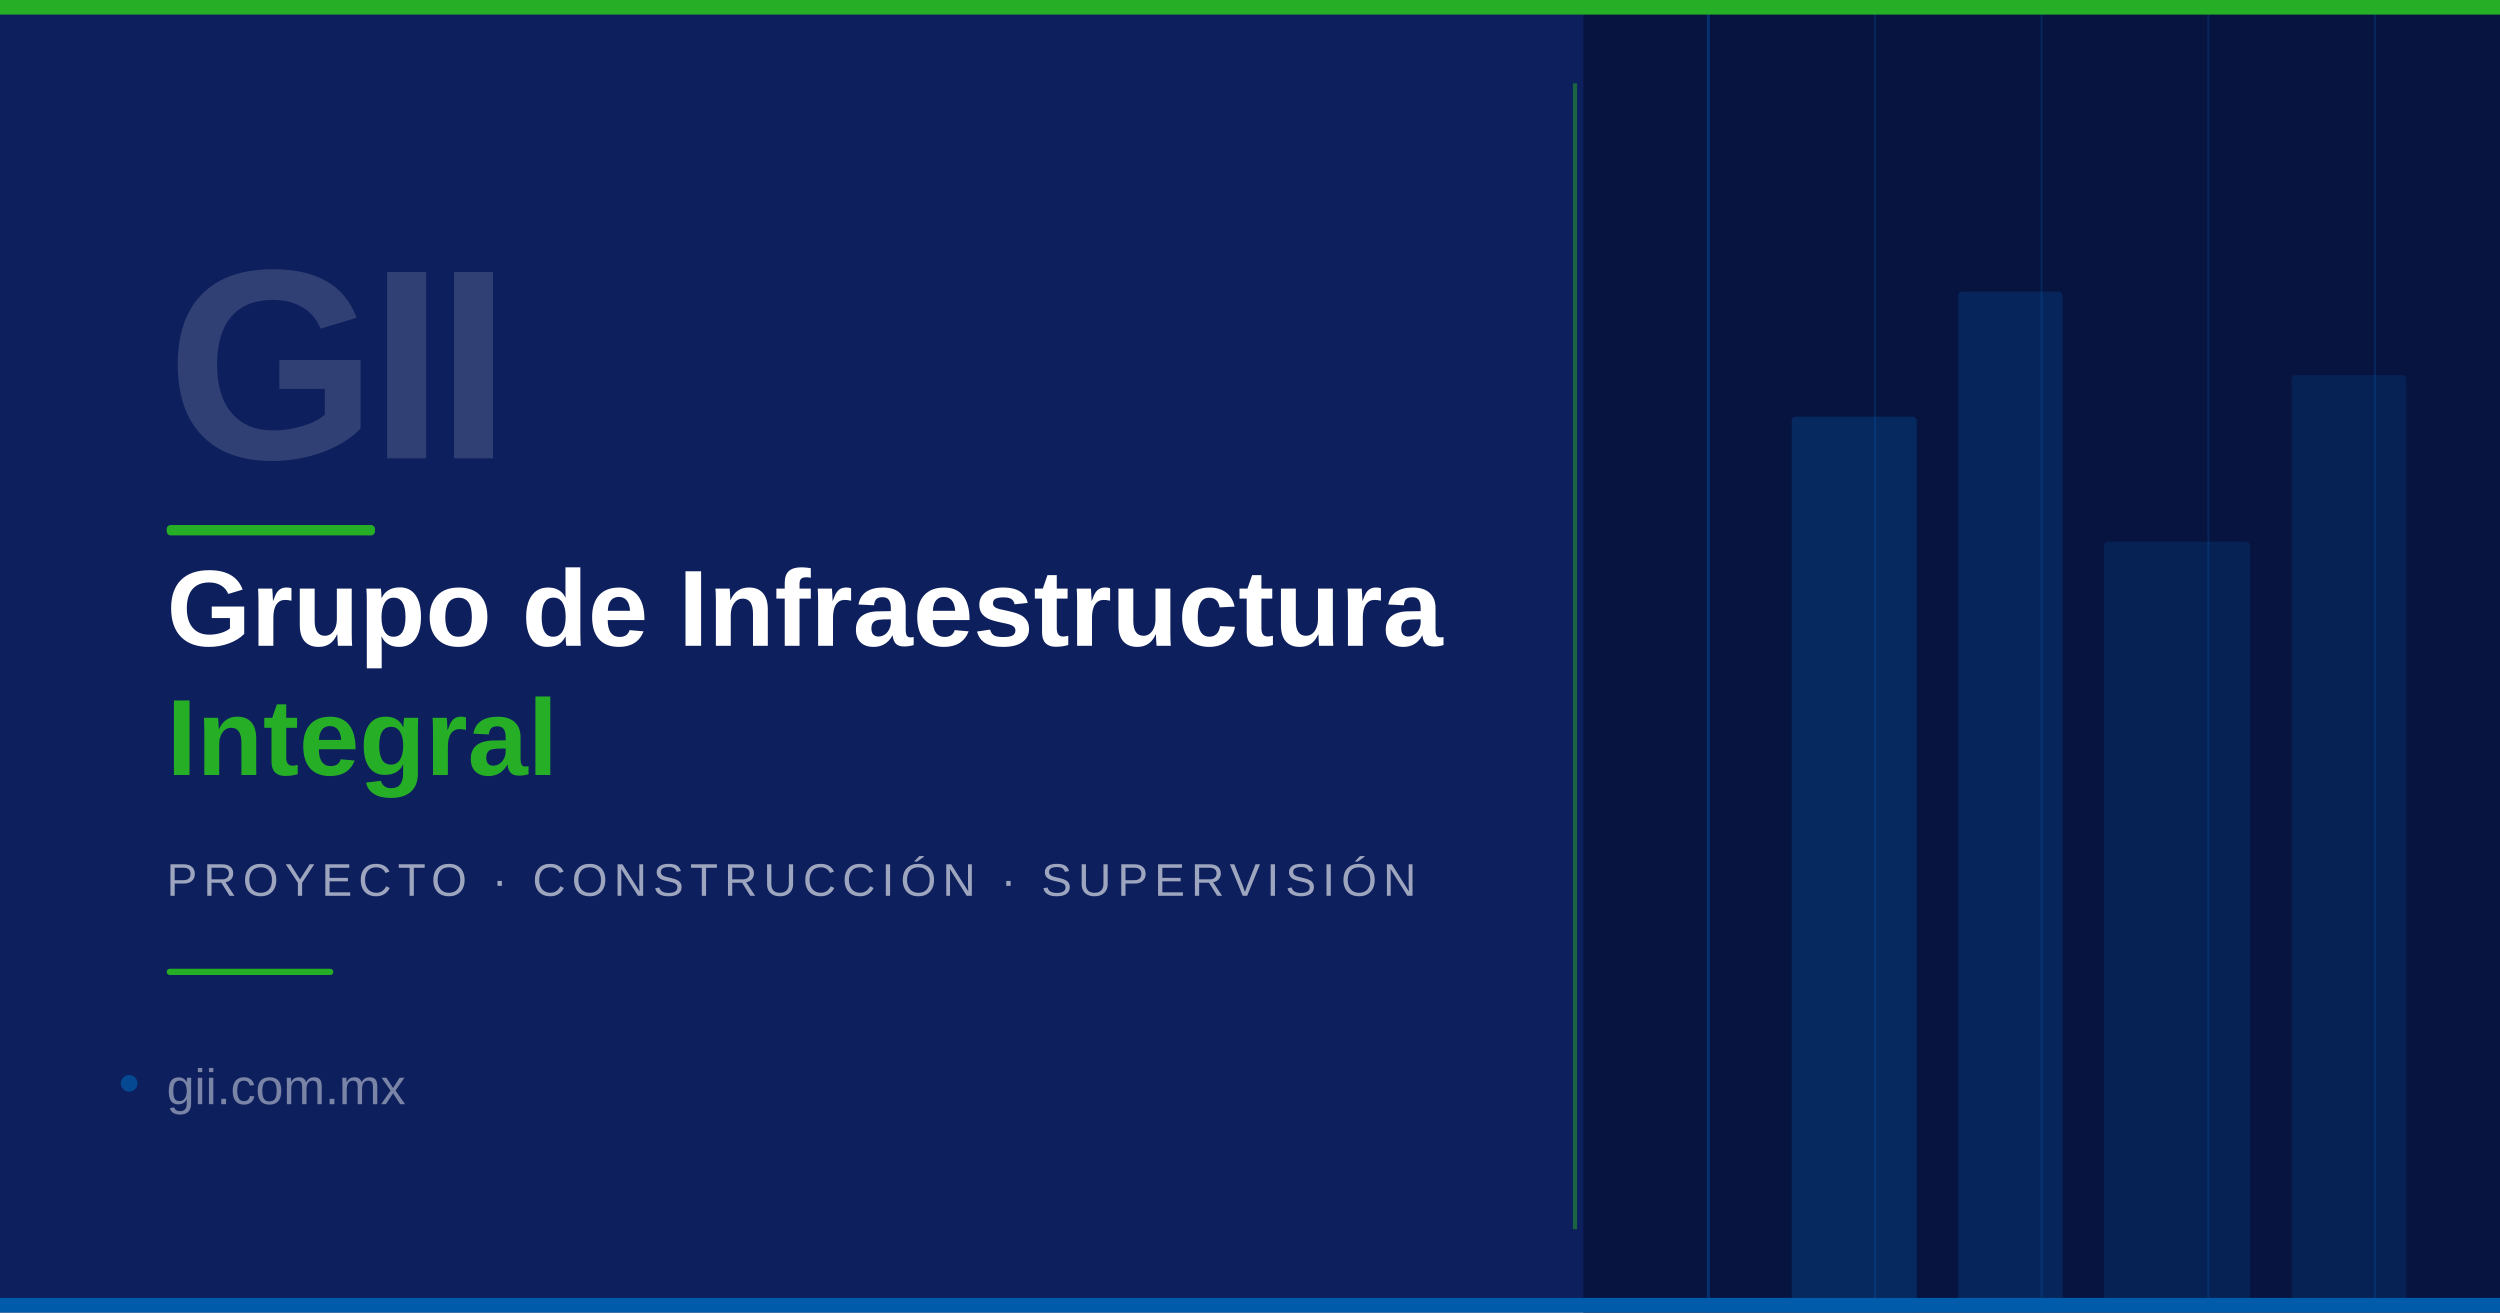
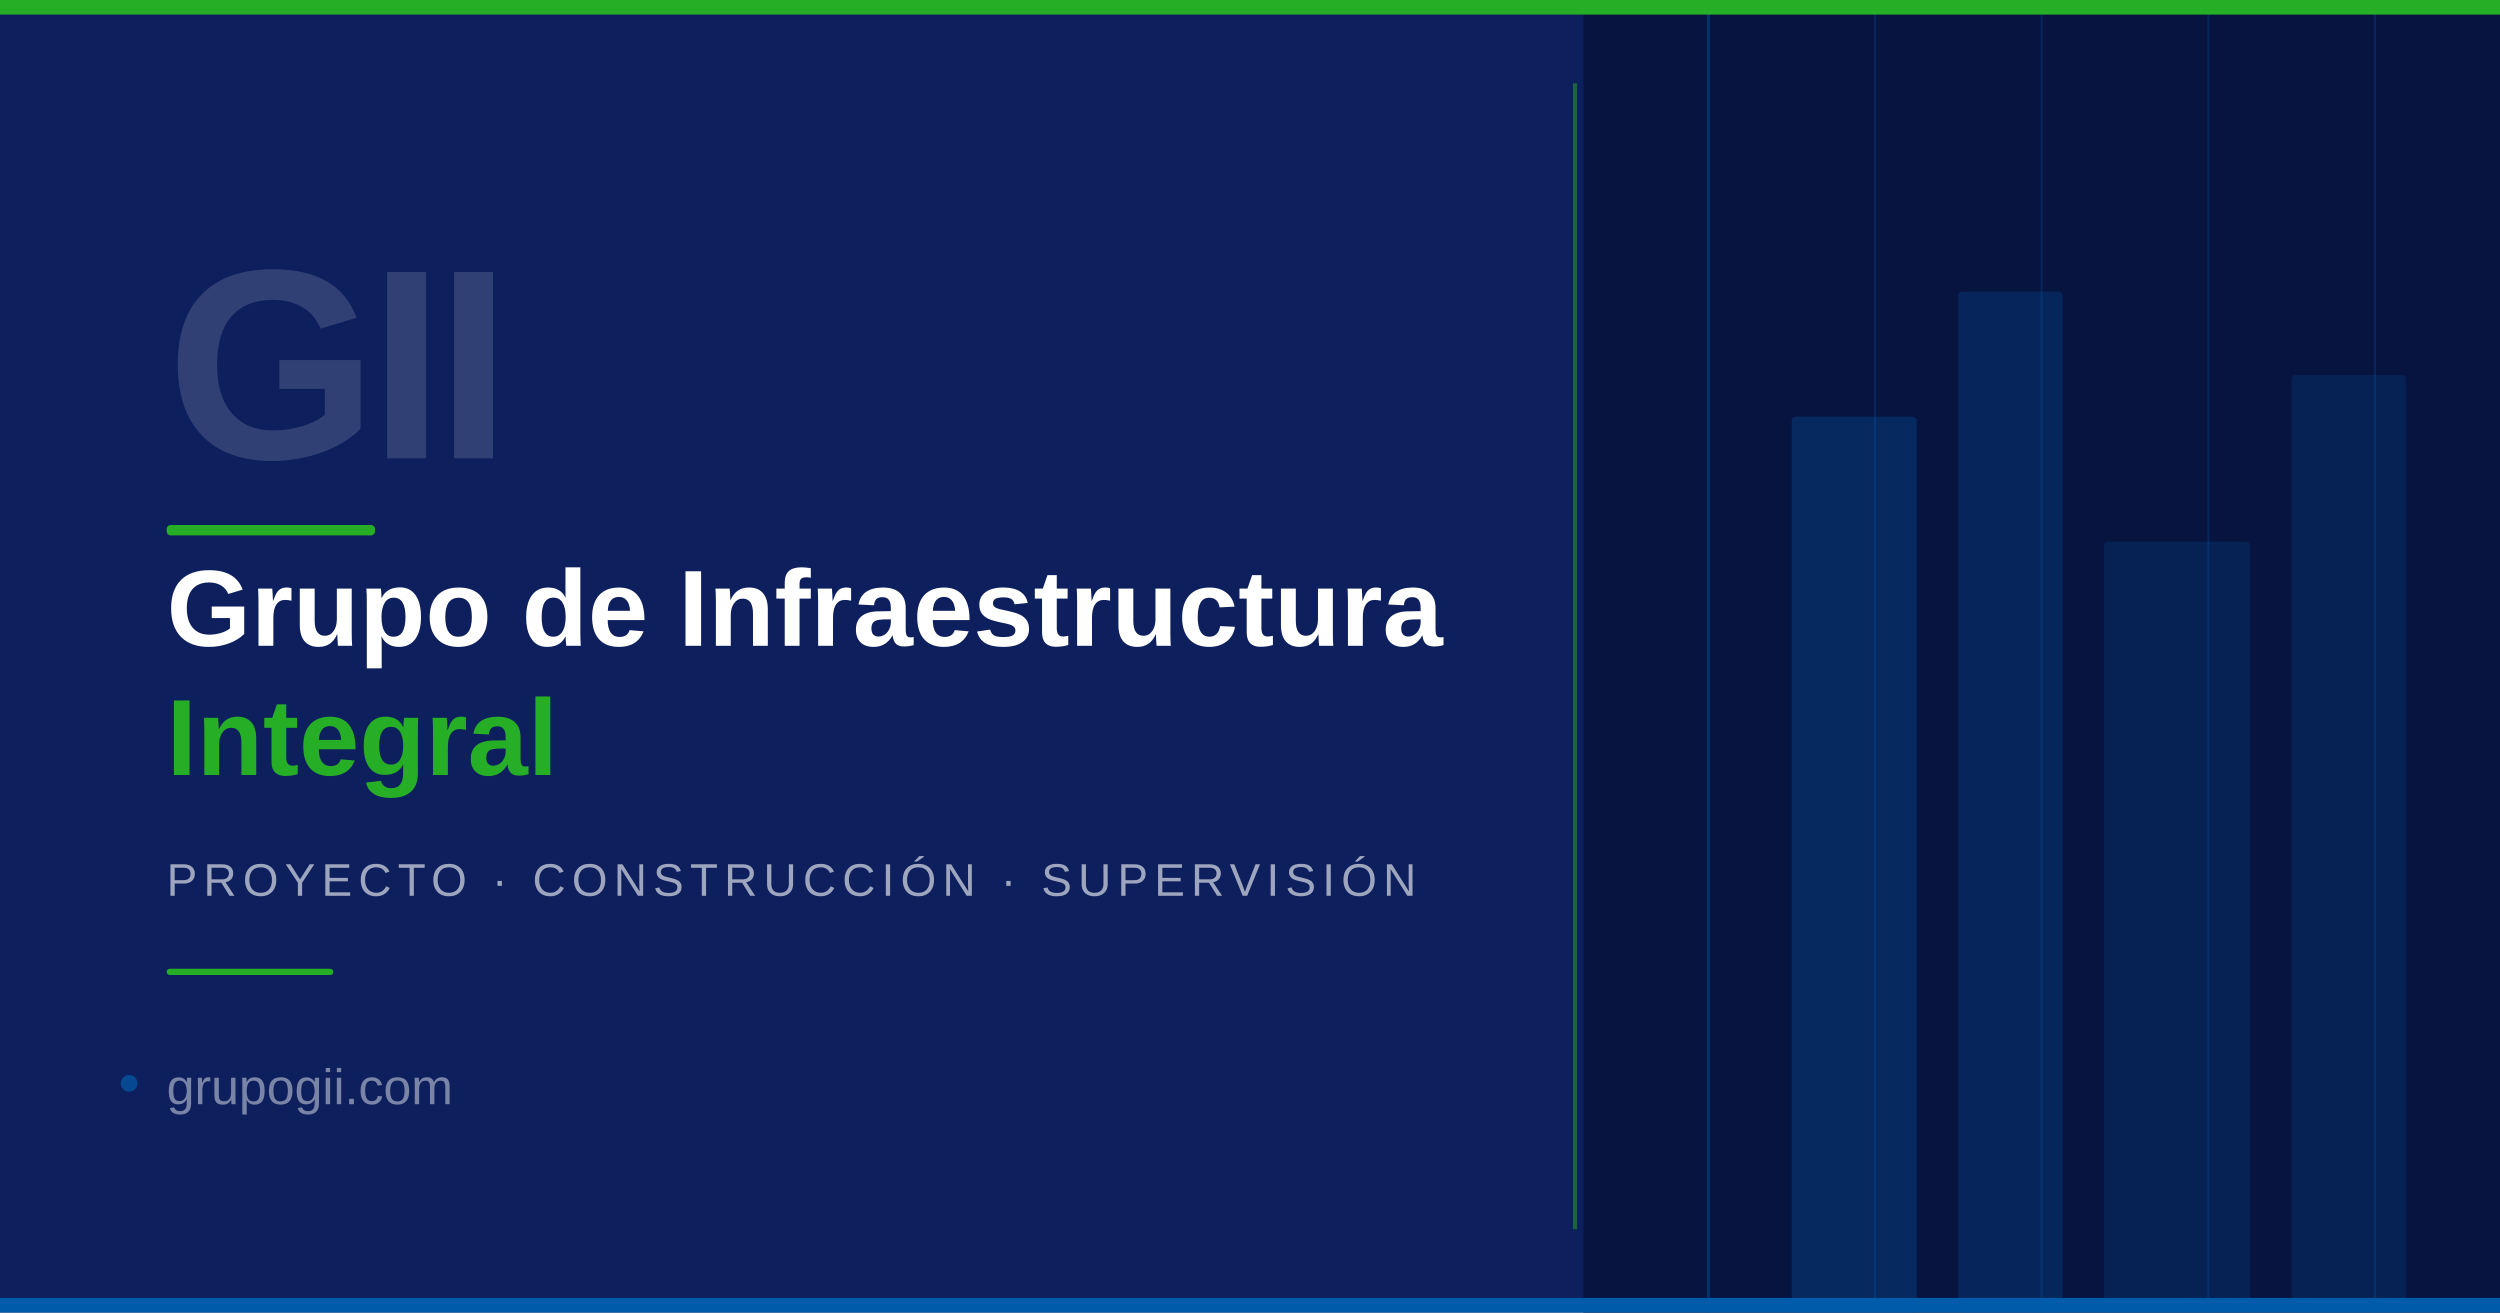
<svg xmlns="http://www.w3.org/2000/svg" width="1200" height="630" viewBox="0 0 1200 630">
  <rect width="1200" height="630" fill="#0D1F5C" />
  <rect x="760" y="0" width="440" height="630" fill="#081440" />
  <line x1="820" y1="0" x2="820" y2="630" stroke="#005BAA" stroke-width="1.5" opacity="0.4" />
  <line x1="900" y1="0" x2="900" y2="630" stroke="#005BAA" stroke-width="1" opacity="0.25" />
  <line x1="980" y1="0" x2="980" y2="630" stroke="#005BAA" stroke-width="1" opacity="0.25" />
  <line x1="1060" y1="0" x2="1060" y2="630" stroke="#005BAA" stroke-width="1" opacity="0.25" />
  <line x1="1140" y1="0" x2="1140" y2="630" stroke="#005BAA" stroke-width="1" opacity="0.25" />
  <rect x="860" y="200" width="60" height="430" fill="#005BAA" opacity="0.3" rx="2" />
  <rect x="940" y="140" width="50" height="490" fill="#005BAA" opacity="0.25" rx="2" />
  <rect x="1010" y="260" width="70" height="370" fill="#005BAA" opacity="0.2" rx="2" />
  <rect x="1100" y="180" width="55" height="450" fill="#005BAA" opacity="0.2" rx="2" />
  <rect width="1200" height="7" fill="#27AE27" />
  <rect y="623" width="1200" height="7" fill="#005BAA" />
  <rect x="755" y="40" width="2" height="550" fill="#27AE27" opacity="0.5" />
  <text x="80" y="220" font-family="system-ui, Arial, sans-serif" font-size="130" font-weight="900" fill="white" letter-spacing="-4" opacity="0.15">GII</text>
  <rect x="80" y="252" width="100" height="5" fill="#27AE27" rx="2" />
  <text x="80" y="310" font-family="system-ui, Arial, sans-serif" font-size="52" font-weight="800" fill="white">Grupo de Infraestructura</text>
  <text x="80" y="372" font-family="system-ui, Arial, sans-serif" font-size="52" font-weight="800" fill="#27AE27">Integral</text>
  <text x="80" y="430" font-family="system-ui, Arial, sans-serif" font-size="22" font-weight="400" fill="rgba(255,255,255,0.6)" letter-spacing="3">PROYECTO · CONSTRUCCIÓN · SUPERVISIÓN</text>
  <rect x="80" y="465" width="80" height="3" fill="#27AE27" rx="1.5" />
-   <text x="80" y="530" font-family="system-ui, Arial, sans-serif" font-size="24" font-weight="500" fill="rgba(255,255,255,0.45)">gii.com.mx</text>
+   <text x="80" y="530" font-family="system-ui, Arial, sans-serif" font-size="24" font-weight="500" fill="rgba(255,255,255,0.45)">grupogii.com</text>
  <circle cx="62" cy="520" r="4" fill="#005BAA" opacity="0.7" />
</svg>
